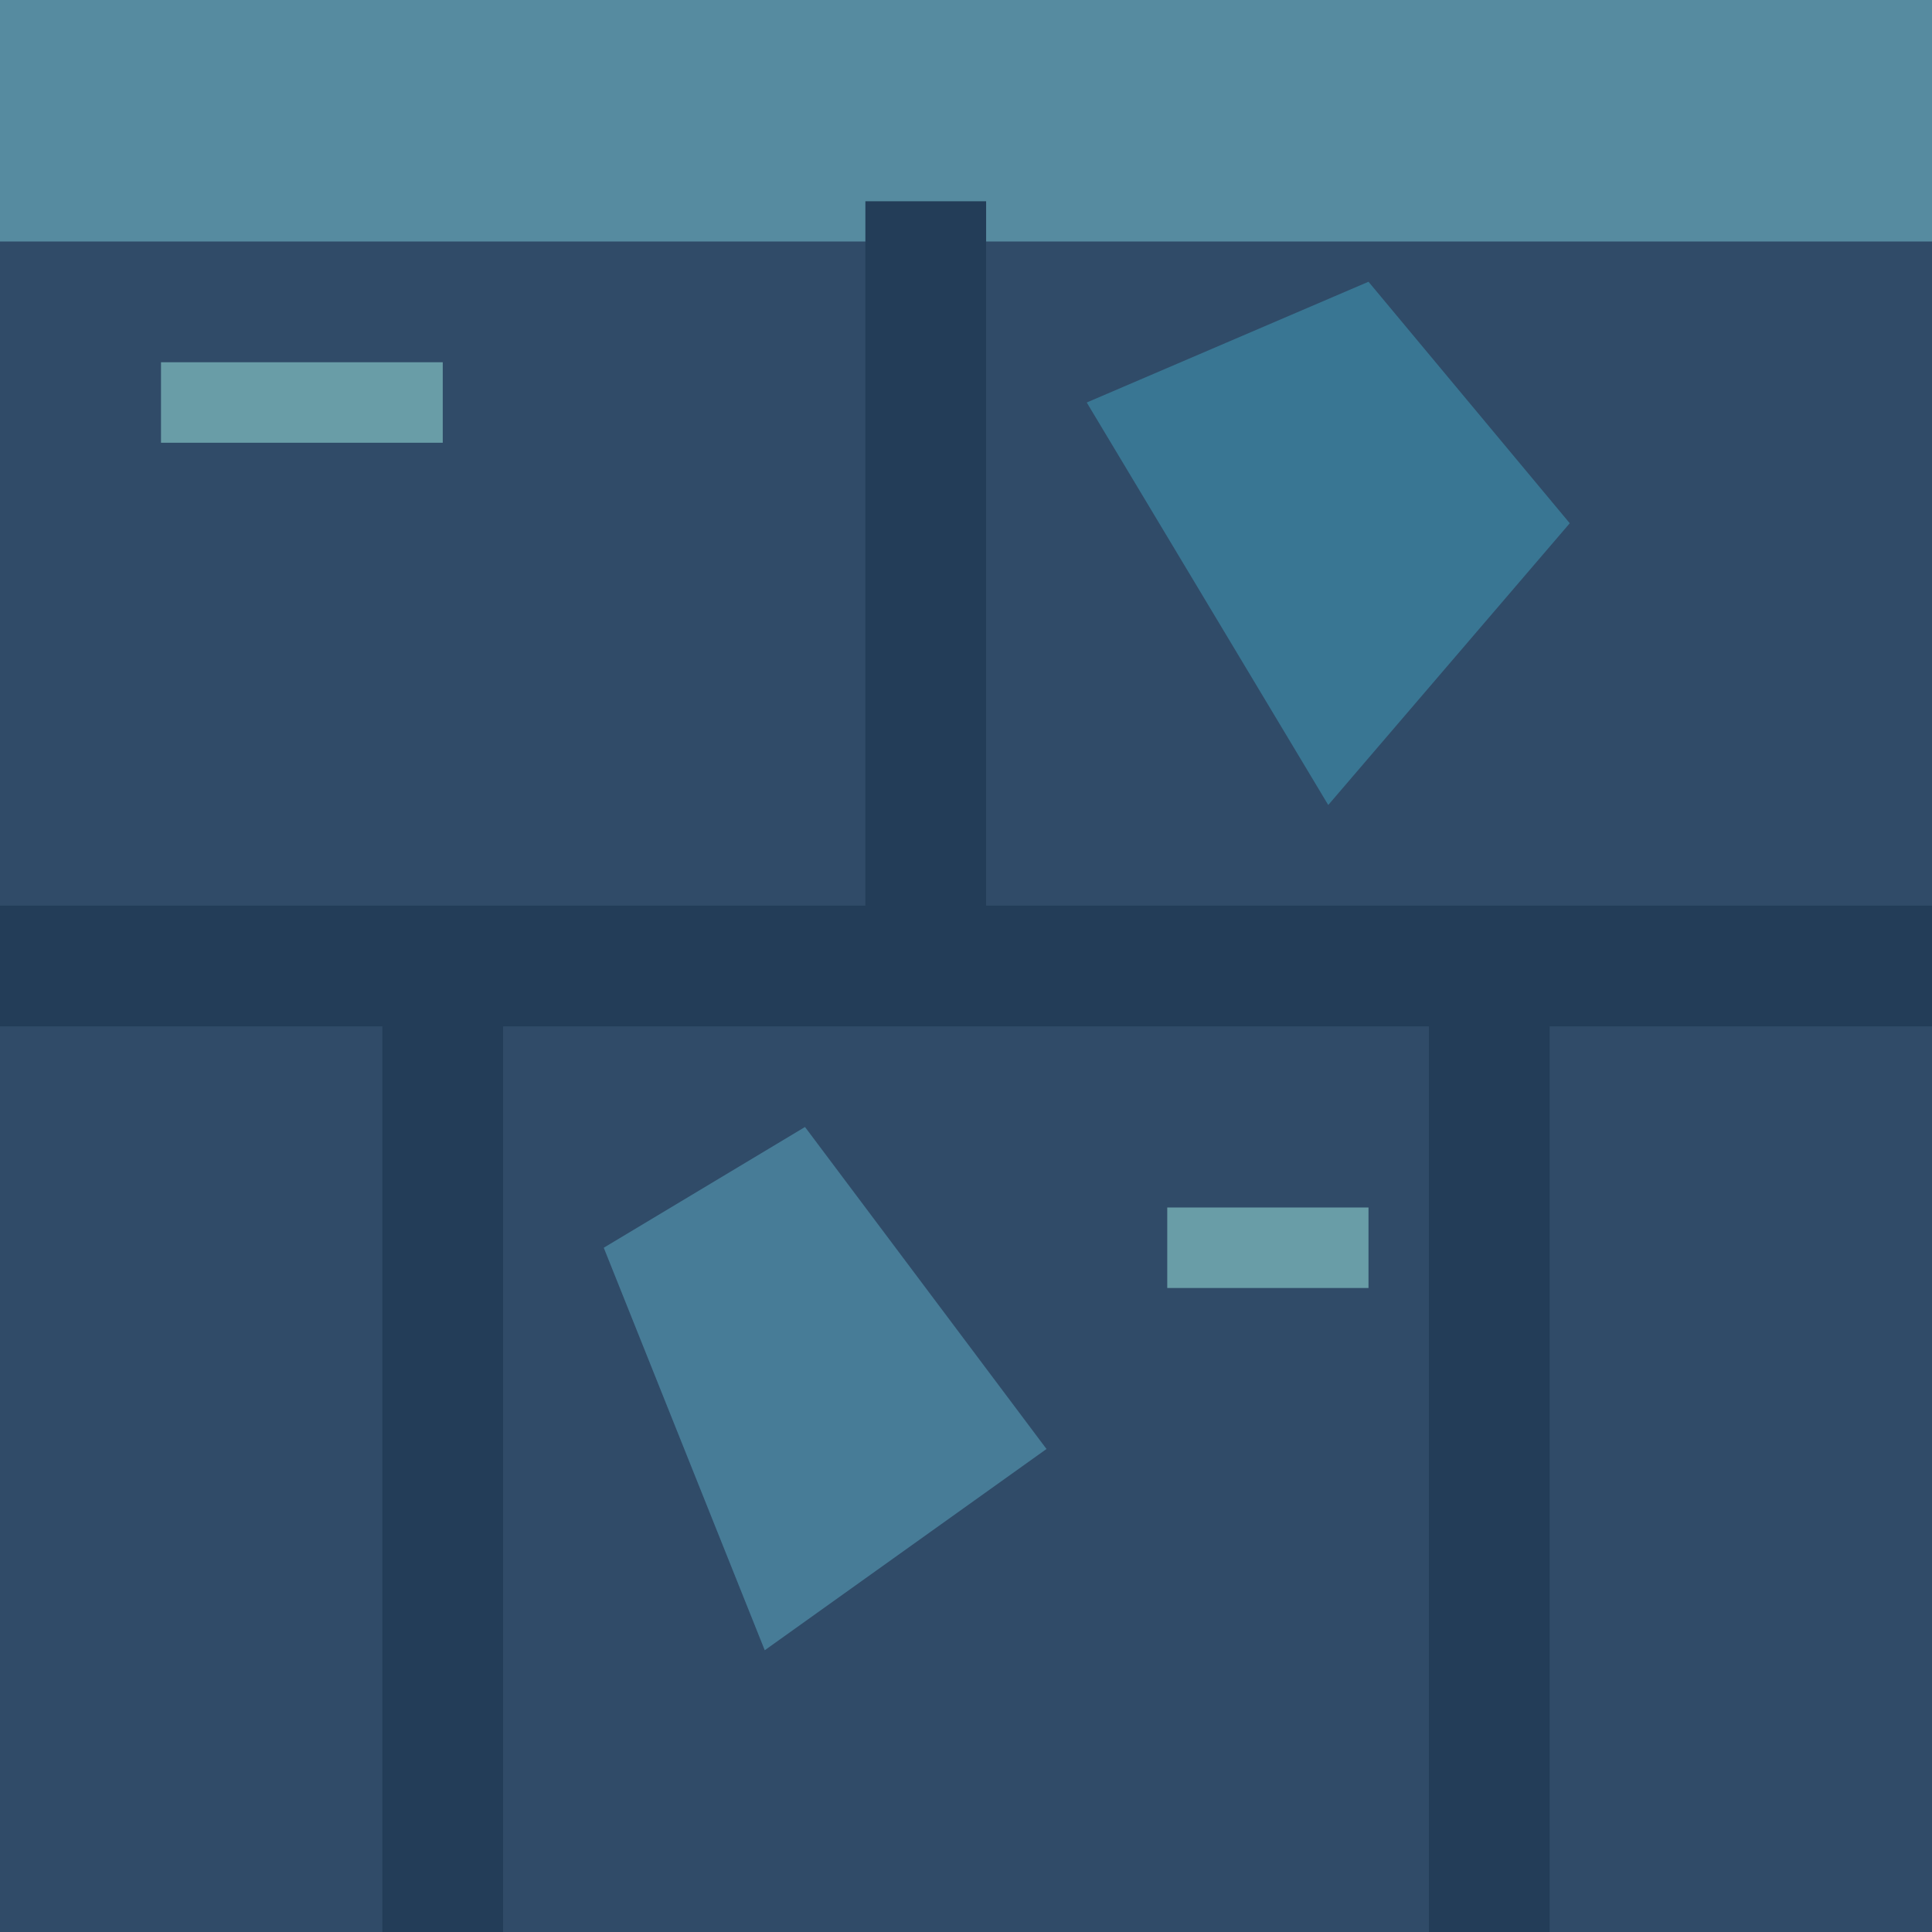
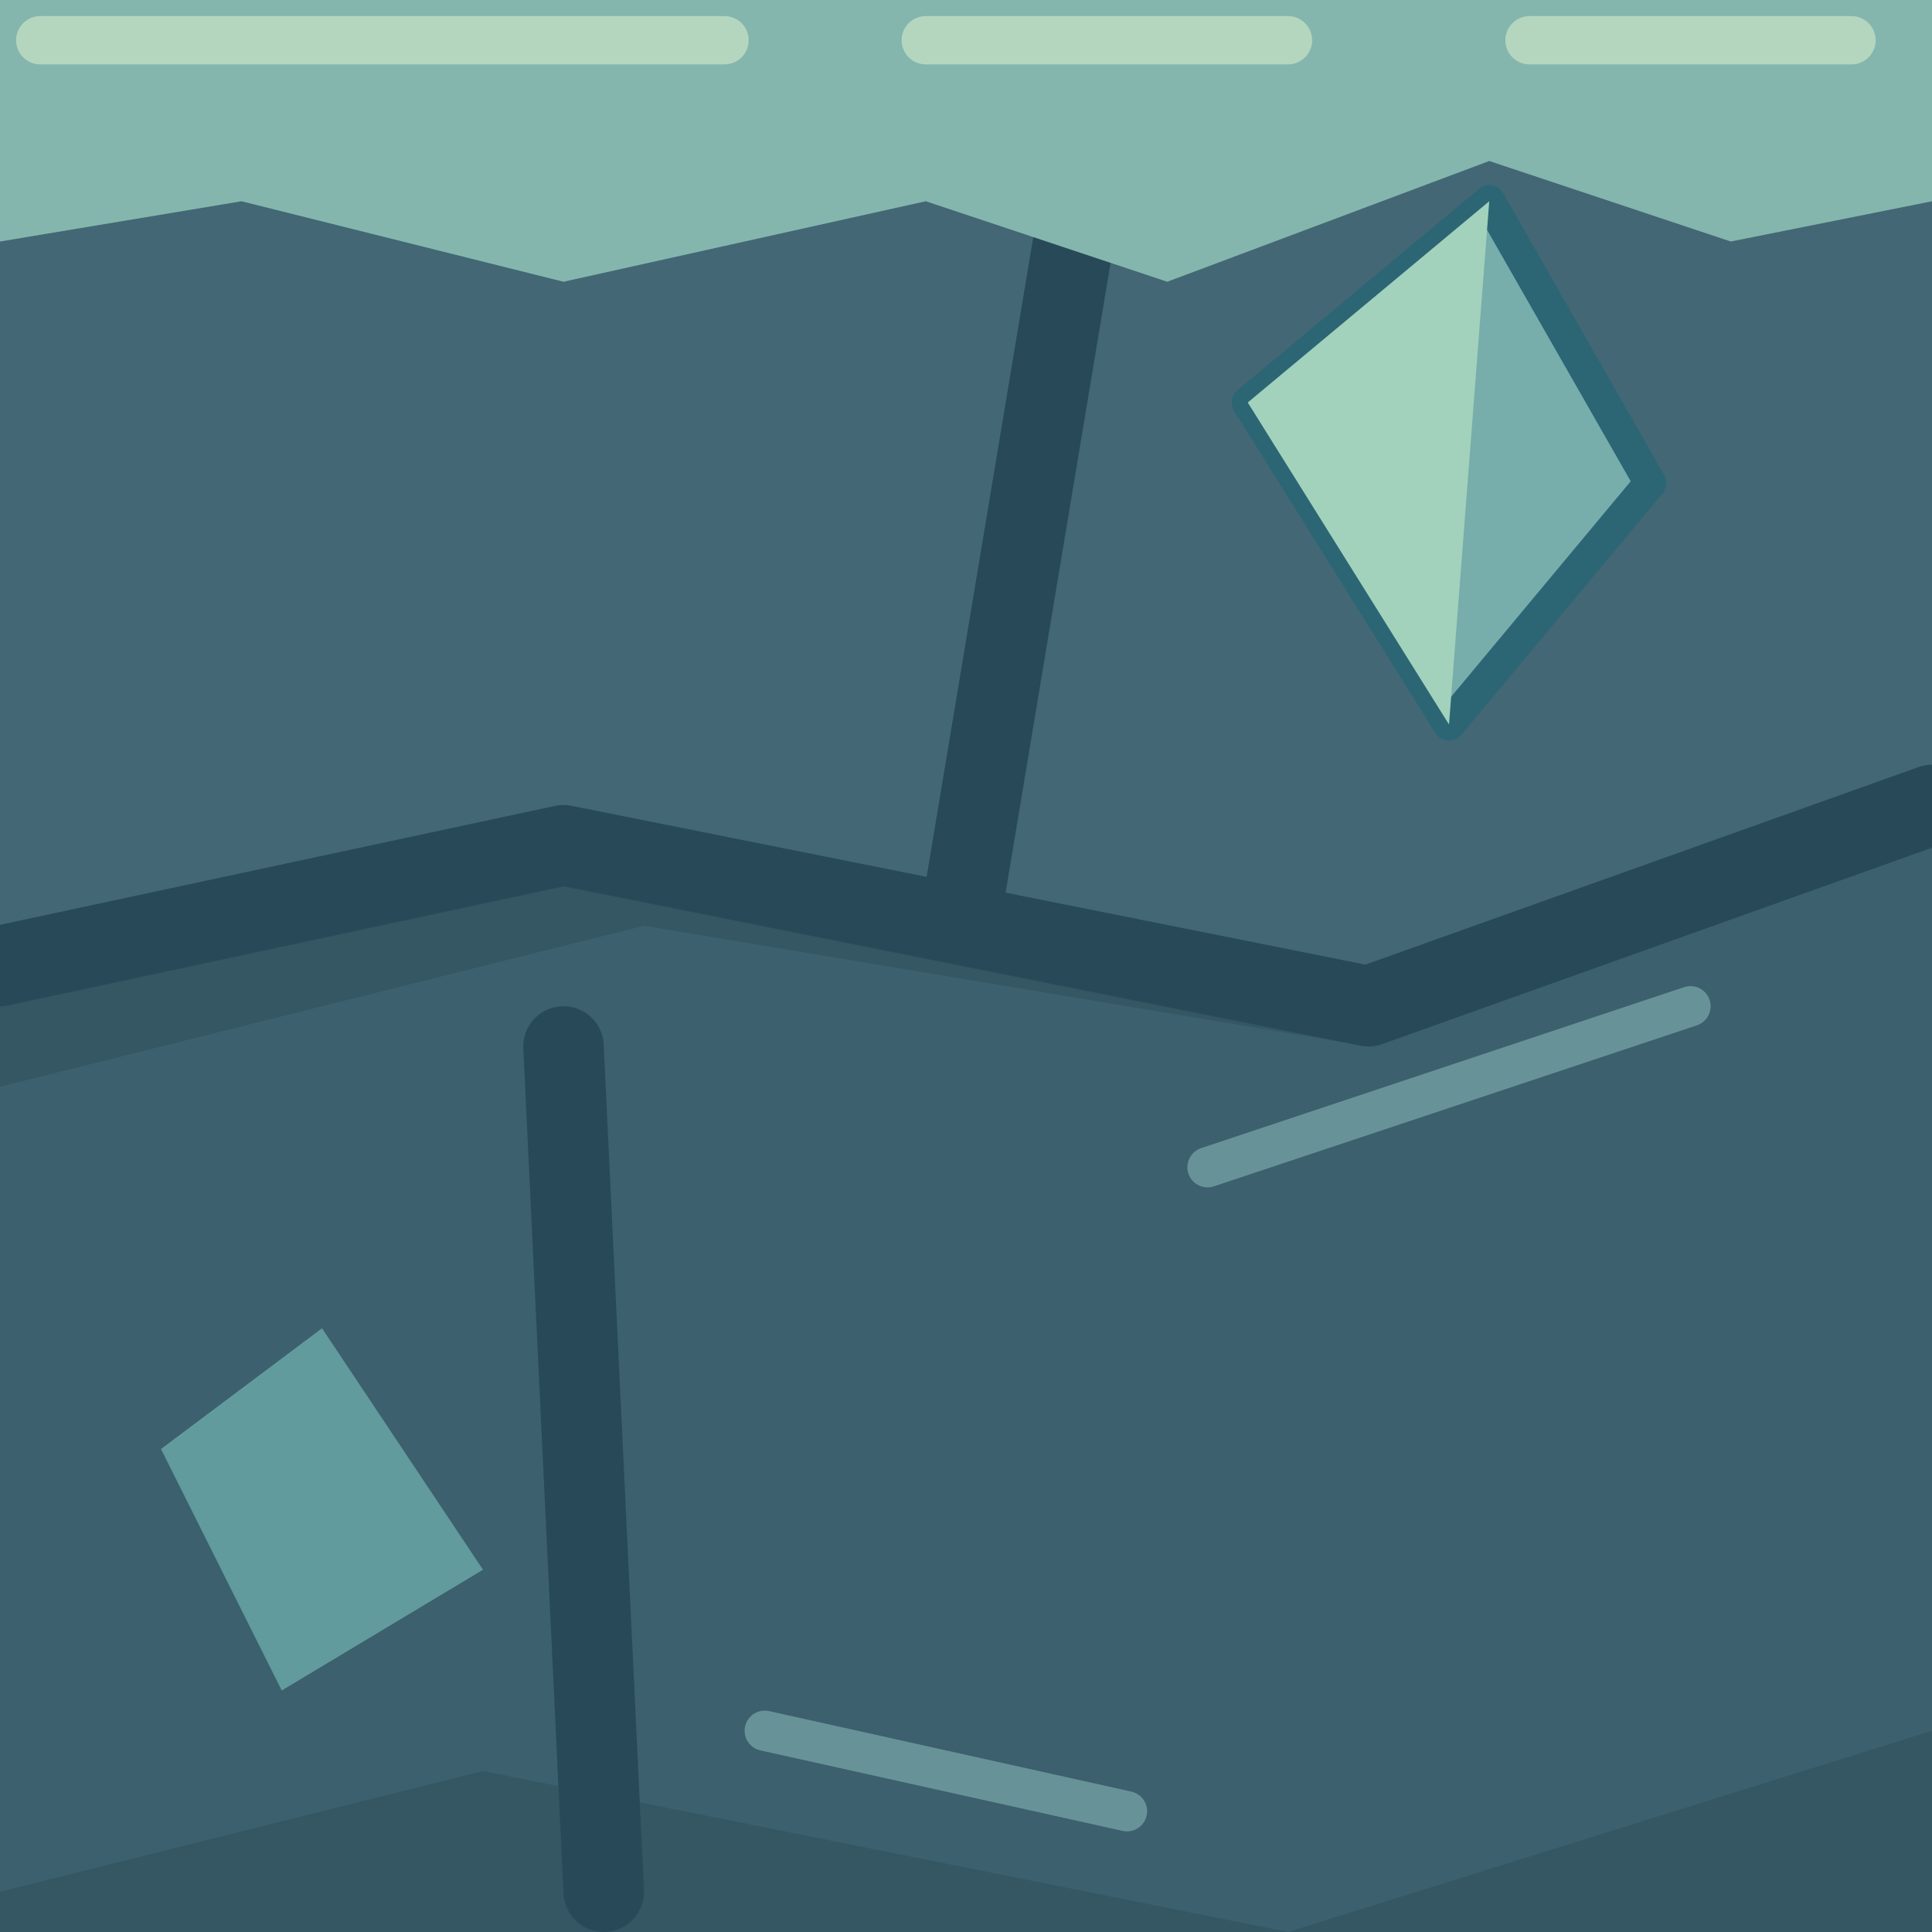
<svg xmlns="http://www.w3.org/2000/svg" width="48" height="48" viewBox="0 0 48 48">
-   <path d="M0 0h48v48H0z" fill="#304b68" />
-   <path d="M0 0h48v6H0z" fill="#568ba0" />
-   <path d="M0 24h48M23 5v19M11 24v24M37 24v24" stroke="#233d58" stroke-width="3" />
-   <path d="M27 10l7-3 5 6-6 7z" fill="#397693" />
-   <path d="M15 31l5-3 6 8-7 5z" fill="#477c97" />
-   <path d="M4 10h7M29 31h5" stroke="#699da7" stroke-width="2" />
+   <defs>
+     <linearGradient id="coat" x1="0" y1="0" x2=".8" y2="1">
+       <stop stop-color="#ffe5a0" />
+       <stop offset=".5" stop-color="#f5bd59" />
+       <stop offset="1" stop-color="#d68c3a" />
+     </linearGradient>
+     <linearGradient id="teal" x1="0" y1="0" x2=".8" y2="1">
+       <stop stop-color="#98e6cd" />
+       <stop offset=".55" stop-color="#48b8ae" />
+       <stop offset="1" stop-color="#23898d" />
+     </linearGradient>
+     <linearGradient id="coral" x1="0" y1="0" x2=".8" y2="1">
+       <stop stop-color="#ffd09b" />
+       <stop offset=".55" stop-color="#ef9471" />
+       <stop offset="1" stop-color="#cf6658" />
+     </linearGradient>
+     <linearGradient id="skin" x1="0" y1="0" x2=".8" y2="1">
+       <stop stop-color="#fff0cb" />
+       <stop offset="1" stop-color="#eab18b" />
+     </linearGradient>
+     <linearGradient id="brass" x1="0" y1="0" x2=".9" y2="1">
+       <stop stop-color="#fff3b7" />
+       <stop offset=".45" stop-color="#f9ce63" />
+       <stop offset="1" stop-color="#cf873d" />
+     </linearGradient>
+     <linearGradient id="rock" x1="0" y1="0" x2=".8" y2="1">
+       <stop stop-color="#548895" />
+       <stop offset="1" stop-color="#294956" />
+     </linearGradient>
+     <linearGradient id="dirt" x1="0" y1="0" x2="0" y2="1">
+       <stop stop-color="#bc8865" />
+       <stop offset="1" stop-color="#916753" />
+     </linearGradient>
+   </defs>
+   <rect x="0" y="0" width="48" height="48" rx="0" fill="#345763" stroke="none" stroke-width="1.5" />
+   <path d="M0 4l14-4 14 4 20-3v18l-14 5-19-3L0 25Z" fill="#436775" stroke="none" stroke-width="1.5" stroke-linecap="round" stroke-linejoin="round" />
+   <path d="M0 27l16-4 18 3 14-5v22l-16 5-20-4-12 3Z" fill="#3c606d" stroke="none" stroke-width="1.5" stroke-linecap="round" stroke-linejoin="round" />
+   <path d="M0 24l14-3 20 4 14-5m-21-16-3 18M14 26l1 21" fill="none" stroke="#284a58" stroke-width="2" stroke-linecap="round" stroke-linejoin="round" />
+   <path d="M2 5l12-3 7 2m9 25 12-4M19 43l9 2" fill="none" stroke="#679398" stroke-width="1" stroke-linecap="round" stroke-linejoin="round" />
+   <path d="M31 10l6-5 4 7-5 6Z" fill="#77adab" stroke="#2c6675" stroke-width="0.8" stroke-linecap="round" stroke-linejoin="round" />
+   <path d="M37 5l-1 13-5-8Z" fill="#a2d2bc" stroke="none" stroke-width="1.5" stroke-linecap="round" stroke-linejoin="round" />
+   <path d="M4 36l4-3 4 6-5 3Z" fill="#619b9e" stroke="none" stroke-width="1.5" stroke-linecap="round" stroke-linejoin="round" />
+   <path d="M0 0h48v5l-5 1-6-2-8 3-6-2-9 2-8-2-6 1Z" fill="#84b6ad" stroke="none" stroke-width="1.5" stroke-linecap="round" stroke-linejoin="round" />
+   <path d="M1 1h17m5 0h9m6 0h8" fill="none" stroke="#b4d6bf" stroke-width="1.2" stroke-linecap="round" stroke-linejoin="round" />
</svg>
